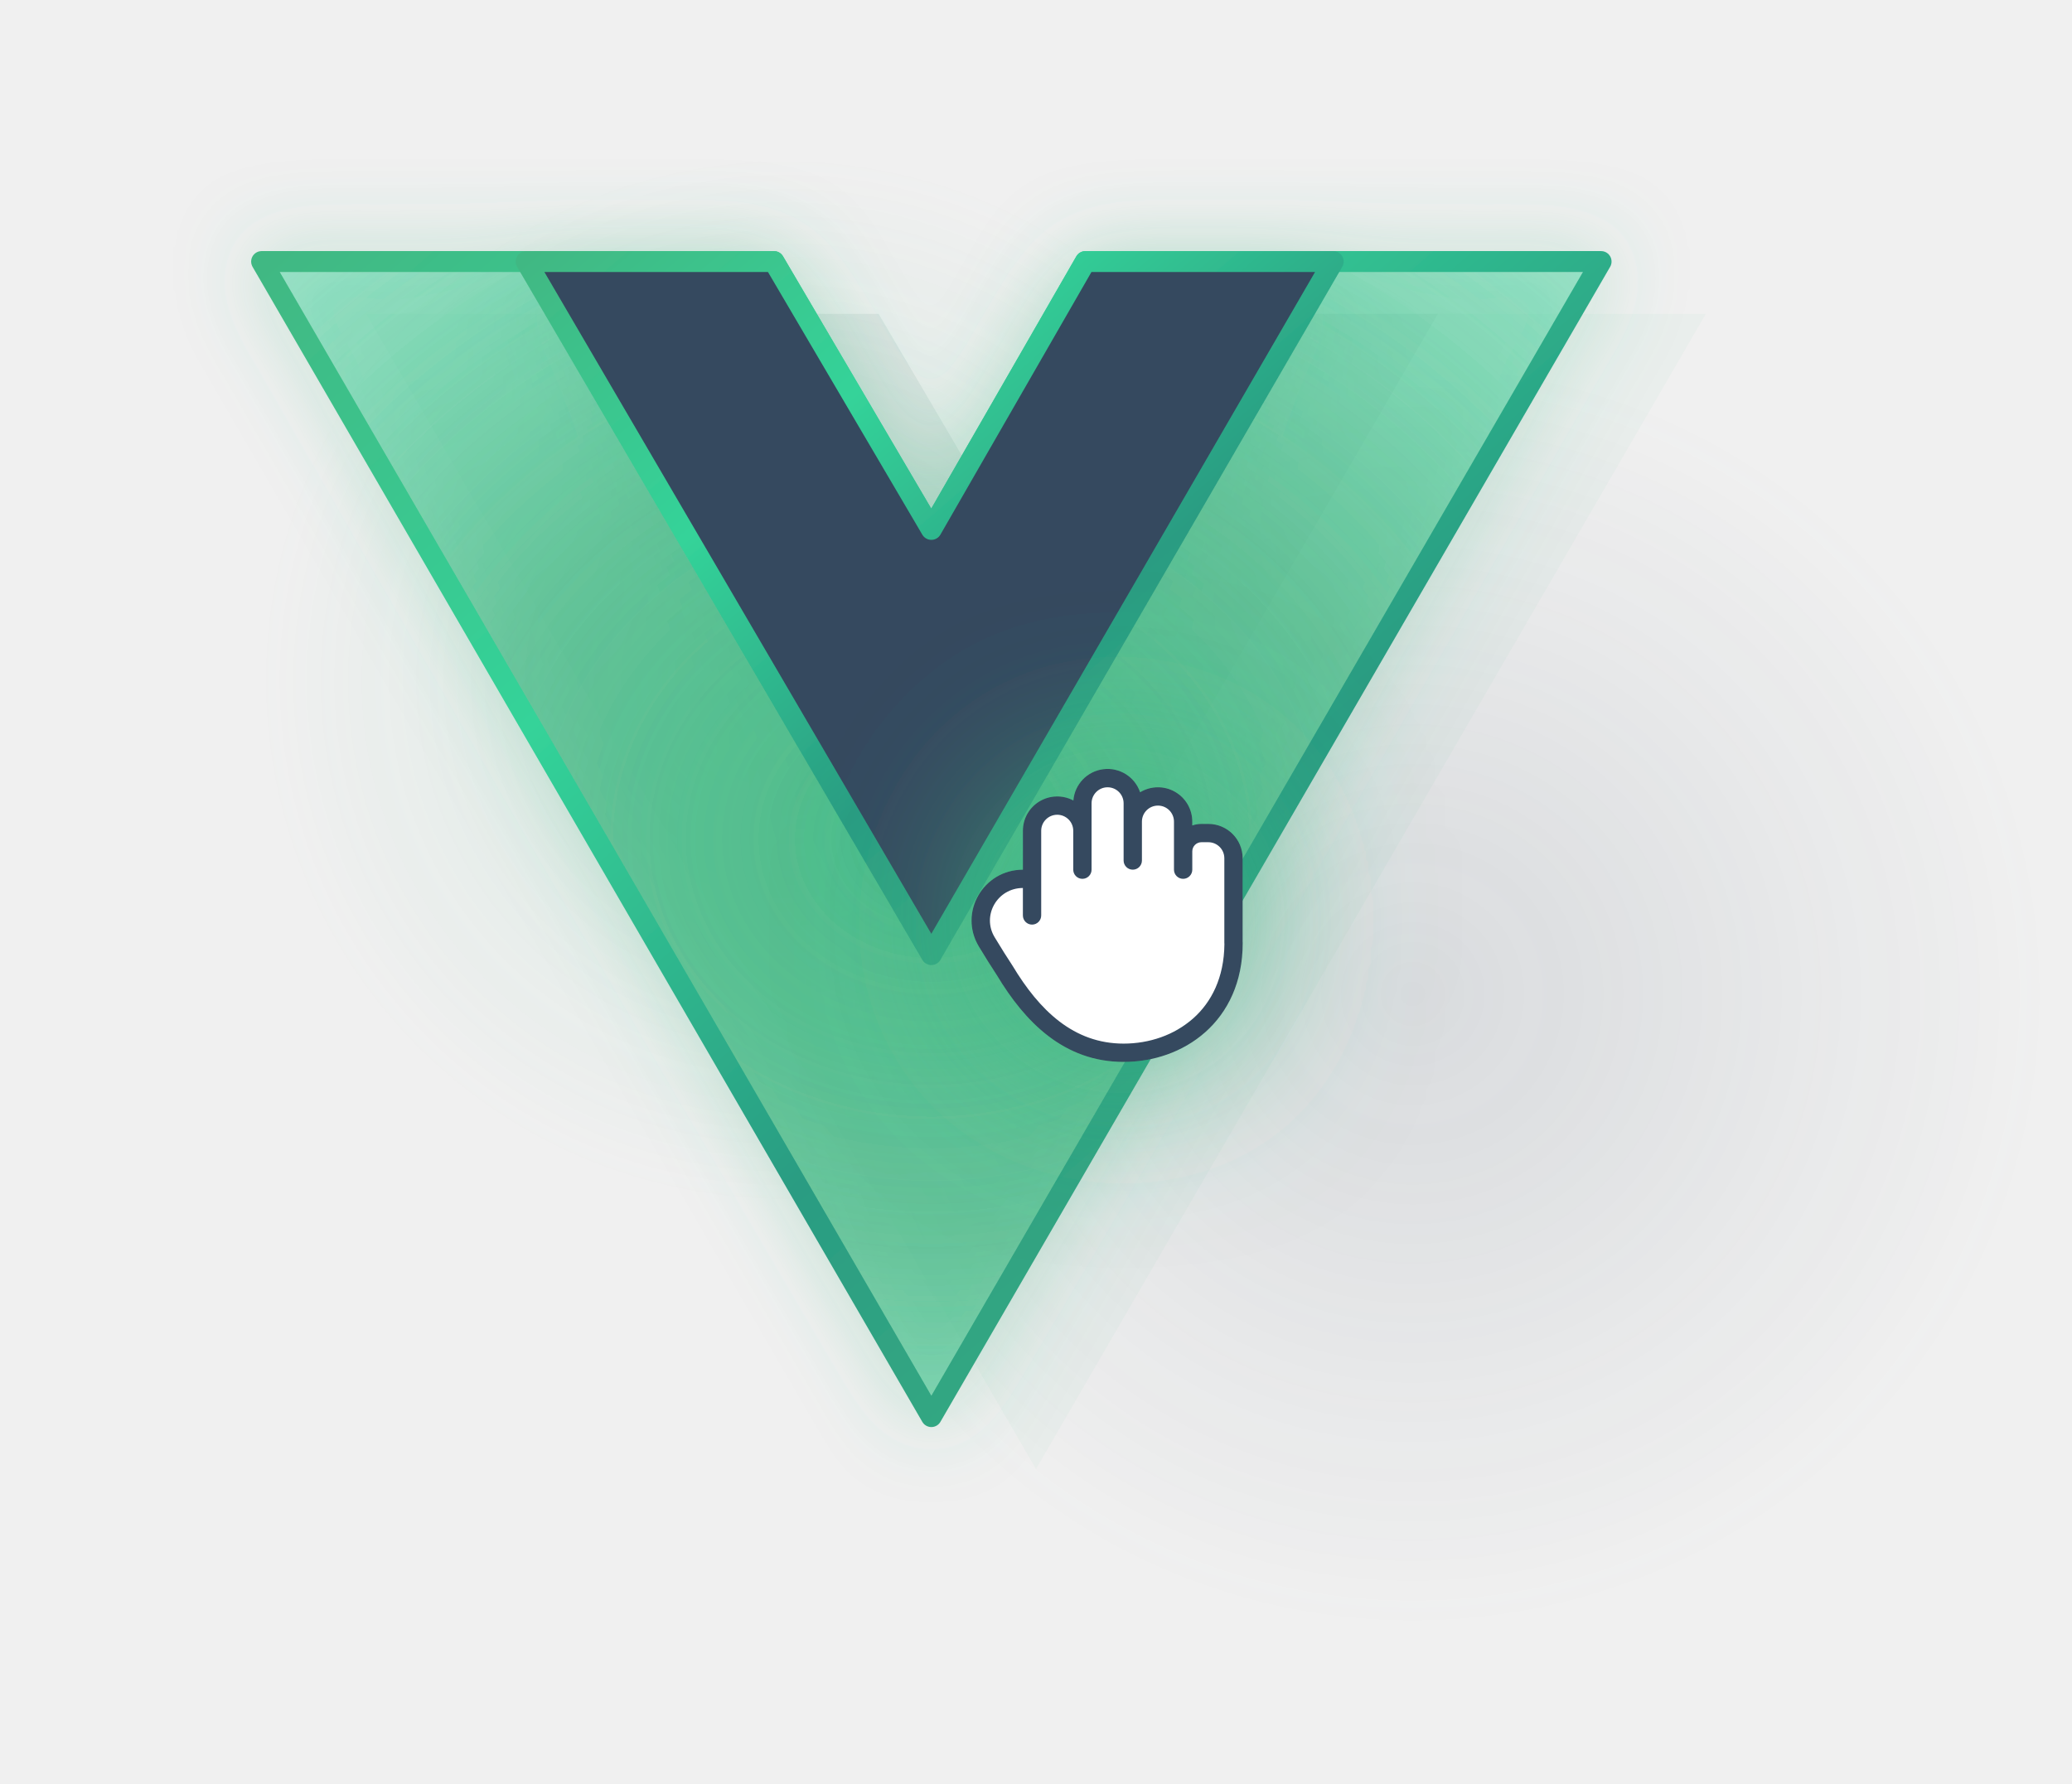
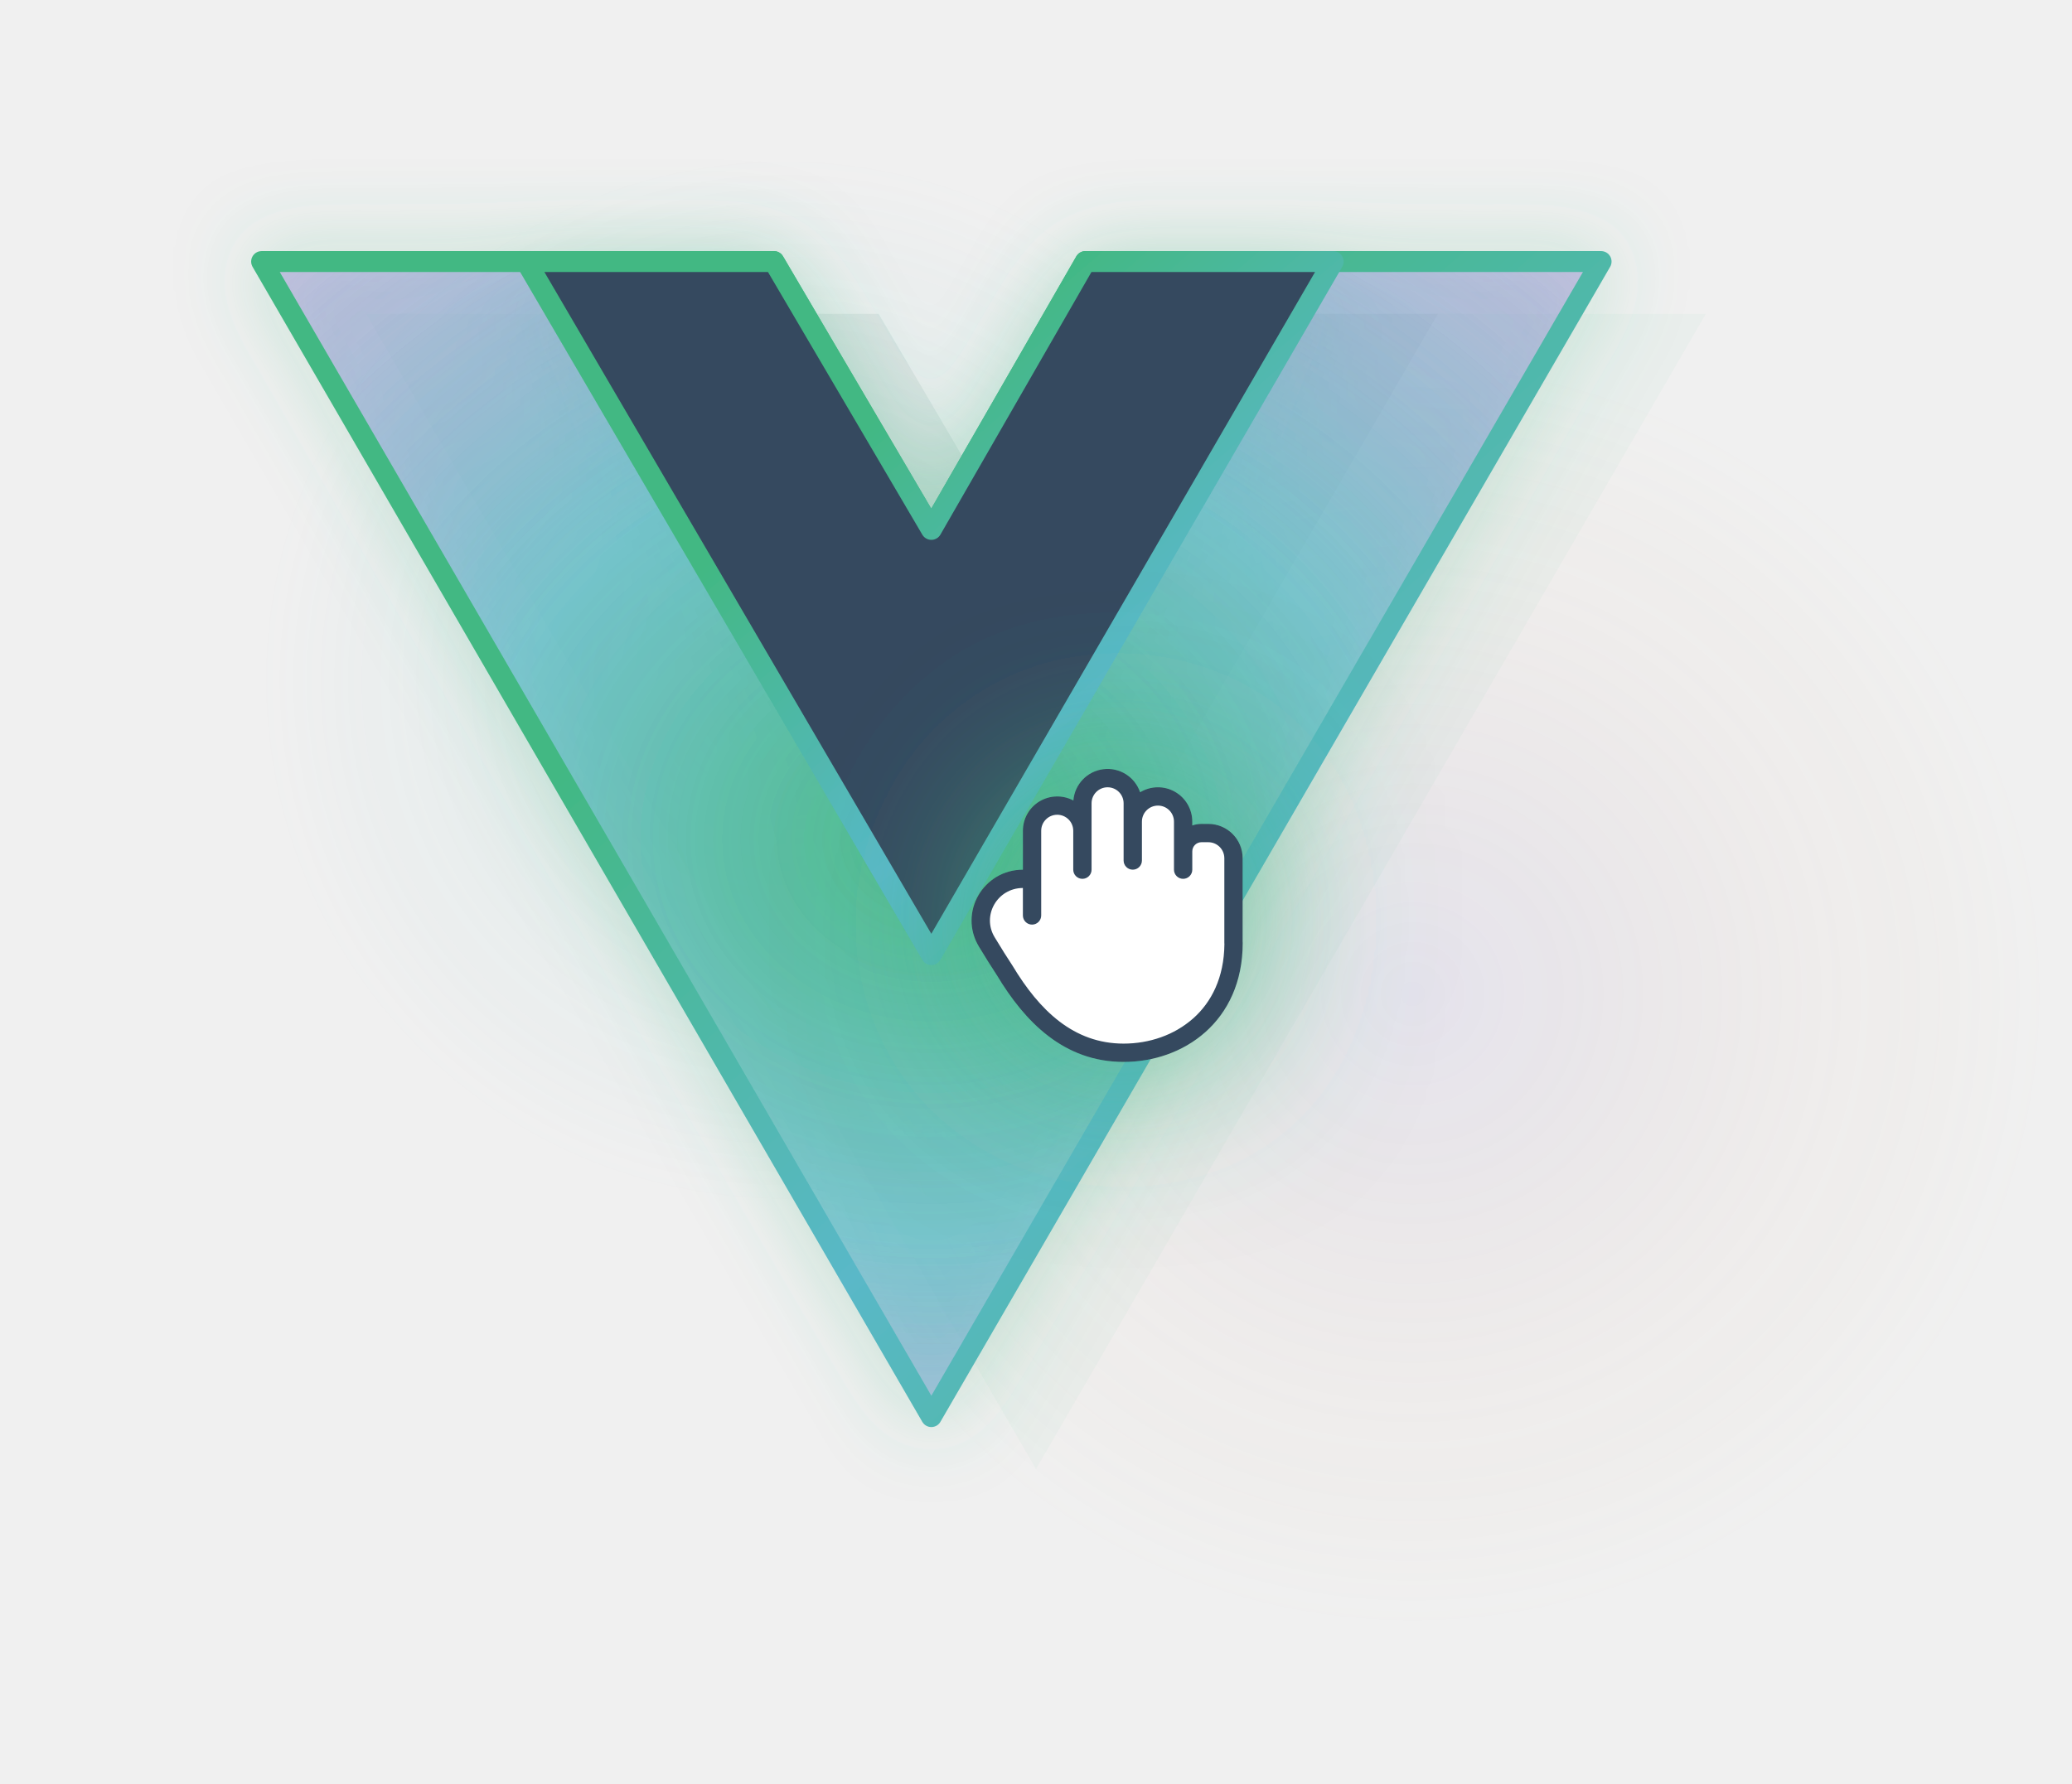
<svg xmlns="http://www.w3.org/2000/svg" width="396" height="341" viewBox="-50 -50 396 341" fill="none">
  <defs>
    <radialGradient id="radialVueGradient" cx="50%" cy="50%" r="70%">
-       <stop offset="0%" style="stop-color: #41b883; stop-opacity: 0.9">
+       <stop offset="0%" style="stop-color: #42b883; stop-opacity: 0.9">
        <animate attributeName="stop-opacity" values="0.85;0.95;0.85" dur="3s" repeatCount="indefinite" calcMode="spline" keyTimes="0;0.5;1" keySplines="0.165 0.84 0.44 1; 0.165 0.84 0.44 1" />
      </stop>
-       <stop offset="50%" style="stop-color: #41b883; stop-opacity: 0.7" />
-       <stop offset="100%" style="stop-color: #34d399; stop-opacity: 0.4">
+       <stop offset="50%" style="stop-color: #5ab8c8; stop-opacity: 0.7" />
+       <stop offset="100%" style="stop-color: #9080d0; stop-opacity: 0.4">
        <animate attributeName="stop-opacity" values="0.35;0.45;0.35" dur="3s" repeatCount="indefinite" calcMode="spline" keyTimes="0;0.5;1" keySplines="0.165 0.84 0.44 1; 0.165 0.84 0.44 1" />
      </stop>
    </radialGradient>
    <linearGradient id="vueGradient" x1="0%" y1="0%" x2="100%" y2="100%">
-       <stop offset="0%" style="stop-color: #41b883">
-         <animate attributeName="offset" values="-0.5;1.5" dur="2.5s" repeatCount="indefinite" calcMode="spline" keyTimes="0;1" keySplines="0.165 0.84 0.44 1" />
+       <stop offset="0%" style="stop-color: #42b883">
+         <animate attributeName="stop-color" values="#42b883;#42b883;#42b883;#42b883;#5ab8c8;#9080d0;#e0a058;#42b883;#42b883" dur="8s" repeatCount="indefinite" keyTimes="0;0.15;0.25;0.35;0.5;0.65;0.75;0.85;1" />
      </stop>
-       <stop offset="30%" style="stop-color: #34d399">
-         <animate attributeName="offset" values="-0.2;1.8" dur="2.5s" repeatCount="indefinite" calcMode="spline" keyTimes="0;1" keySplines="0.165 0.84 0.44 1" />
-         <animate attributeName="stop-color" values="#34d399;#41b883;#34d399" dur="4s" repeatCount="indefinite" calcMode="spline" keyTimes="0;0.5;1" keySplines="0.165 0.84 0.44 1; 0.165 0.84 0.44 1" />
+       <stop offset="33%" style="stop-color: #42b883">
+         <animate attributeName="stop-color" values="#42b883;#42b883;#42b883;#5ab8c8;#9080d0;#e0a058;#42b883;#42b883;#42b883" dur="8s" repeatCount="indefinite" keyTimes="0;0.15;0.25;0.35;0.5;0.65;0.75;0.85;1" />
      </stop>
-       <stop offset="60%" style="stop-color: #2a9c82">
-         <animate attributeName="offset" values="0.1;2.1" dur="2.5s" repeatCount="indefinite" calcMode="spline" keyTimes="0;1" keySplines="0.165 0.84 0.44 1" />
-         <animate attributeName="stop-color" values="#2a9c82;#34d399;#2a9c82" dur="4s" repeatCount="indefinite" calcMode="spline" keyTimes="0;0.5;1" keySplines="0.165 0.84 0.44 1; 0.165 0.84 0.44 1" />
+       <stop offset="66%" style="stop-color: #5ab8c8">
+         <animate attributeName="stop-color" values="#42b883;#42b883;#42b883;#9080d0;#e0a058;#42b883;#5ab8c8;#42b883;#42b883" dur="8s" repeatCount="indefinite" keyTimes="0;0.15;0.25;0.35;0.5;0.65;0.75;0.85;1" />
      </stop>
-       <stop offset="100%" style="stop-color: #41b883">
-         <animate attributeName="offset" values="0.4;2.4" dur="2.5s" repeatCount="indefinite" calcMode="spline" keyTimes="0;1" keySplines="0.165 0.84 0.44 1" />
+       <stop offset="100%" style="stop-color: #42b883">
+         <animate attributeName="stop-color" values="#42b883;#42b883;#42b883;#e0a058;#42b883;#5ab8c8;#9080d0;#42b883;#42b883" dur="8s" repeatCount="indefinite" keyTimes="0;0.15;0.25;0.35;0.5;0.65;0.75;0.85;1" />
      </stop>
    </linearGradient>
    <linearGradient id="glassFill1" gradientUnits="userSpaceOnUse" x1="128" y1="0" x2="128" y2="220">
-       <stop offset="0%" style="stop-color: #41b883; stop-opacity: 0.3">
+       <stop offset="0%" style="stop-color: #42b883; stop-opacity: 0.3">
        <animate attributeName="stop-opacity" values="0.25;0.35;0.25" dur="3s" repeatCount="indefinite" calcMode="spline" keyTimes="0;0.5;1" keySplines="0.165 0.84 0.44 1; 0.165 0.84 0.44 1" />
      </stop>
-       <stop offset="100%" style="stop-color: #41b883; stop-opacity: 0.08">
+       <stop offset="100%" style="stop-color: #5ab8c8; stop-opacity: 0.08">
        <animate attributeName="stop-opacity" values="0.05;0.1;0.05" dur="3s" repeatCount="indefinite" calcMode="spline" keyTimes="0;0.5;1" keySplines="0.165 0.84 0.44 1; 0.165 0.84 0.44 1" />
      </stop>
    </linearGradient>
    <linearGradient id="glassFill2" gradientUnits="userSpaceOnUse" x1="128" y1="0" x2="128" y2="132">
      <stop offset="0%" style="stop-color: #35495e; stop-opacity: 0.45">
        <animate attributeName="stop-opacity" values="0.4;0.5;0.4" dur="3s" repeatCount="indefinite" calcMode="spline" keyTimes="0;0.5;1" keySplines="0.165 0.84 0.44 1; 0.165 0.84 0.44 1" />
      </stop>
      <stop offset="100%" style="stop-color: #35495e; stop-opacity: 0.18">
        <animate attributeName="stop-opacity" values="0.15;0.2;0.15" dur="3s" repeatCount="indefinite" calcMode="spline" keyTimes="0;0.5;1" keySplines="0.165 0.84 0.44 1; 0.165 0.84 0.44 1" />
      </stop>
    </linearGradient>
    <filter id="glassSideShadow" x="-150%" y="-50%" width="400%" height="200%">
      <feGaussianBlur in="SourceAlpha" stdDeviation="6" result="leftBlur">
        <animate attributeName="stdDeviation" values="5;7;5" dur="3s" repeatCount="indefinite" calcMode="spline" keyTimes="0;0.5;1" keySplines="0.165 0.84 0.44 1; 0.165 0.84 0.44 1" />
      </feGaussianBlur>
      <feOffset in="leftBlur" dx="-12" dy="6" result="leftShadow">
        <animate attributeName="dx" values="-10;-14;-10" dur="3s" repeatCount="indefinite" calcMode="spline" keyTimes="0;0.5;1" keySplines="0.165 0.84 0.44 1; 0.165 0.84 0.44 1" />
      </feOffset>
      <feGaussianBlur in="SourceAlpha" stdDeviation="6" result="rightBlur">
        <animate attributeName="stdDeviation" values="5;7;5" dur="3s" repeatCount="indefinite" calcMode="spline" keyTimes="0;0.5;1" keySplines="0.165 0.84 0.44 1; 0.165 0.84 0.44 1" />
      </feGaussianBlur>
      <feOffset in="rightBlur" dx="12" dy="6" result="rightShadow">
        <animate attributeName="dx" values="10;14;10" dur="3s" repeatCount="indefinite" calcMode="spline" keyTimes="0;0.5;1" keySplines="0.165 0.84 0.44 1; 0.165 0.84 0.44 1" />
      </feOffset>
-       <feFlood flood-color="#41b883" flood-opacity="0.25" result="color">
+       <feFlood flood-color="#42b883" flood-opacity="0.25" result="color">
+         <animate attributeName="flood-color" values="#42b883;#42b883;#42b883;#42b883;#5ab8c8;#9080d0;#e0a058;#42b883;#42b883" dur="8s" repeatCount="indefinite" keyTimes="0;0.15;0.25;0.35;0.5;0.65;0.75;0.85;1" />
        <animate attributeName="flood-opacity" values="0.2;0.3;0.2" dur="3s" repeatCount="indefinite" calcMode="spline" keyTimes="0;0.5;1" keySplines="0.165 0.84 0.44 1; 0.165 0.84 0.44 1" />
      </feFlood>
      <feComposite in="color" in2="leftShadow" operator="in" result="coloredLeftShadow" />
      <feComposite in="color" in2="rightShadow" operator="in" result="coloredRightShadow" />
      <feMerge>
        <feMergeNode in="coloredLeftShadow" />
        <feMergeNode in="coloredRightShadow" />
        <feMergeNode in="SourceGraphic" />
      </feMerge>
    </filter>
    <filter id="innerGlow" x="-50%" y="-50%" width="200%" height="200%">
      <feGaussianBlur in="SourceAlpha" stdDeviation="3" result="blur">
        <animate attributeName="stdDeviation" values="2;4;2" dur="2.5s" repeatCount="indefinite" calcMode="spline" keyTimes="0;0.5;1" keySplines="0.165 0.84 0.44 1; 0.165 0.84 0.44 1" />
      </feGaussianBlur>
      <feOffset in="blur" dx="0" dy="2" result="offsetBlur" />
      <feFlood flood-color="#ffffff" flood-opacity="0.7" result="color">
        <animate attributeName="flood-opacity" values="0.5;0.8;0.5" dur="2.5s" repeatCount="indefinite" calcMode="spline" keyTimes="0;0.5;1" keySplines="0.165 0.84 0.44 1; 0.165 0.84 0.44 1" />
      </feFlood>
      <feComposite in="color" in2="offsetBlur" operator="in" result="shadow" />
      <feComposite in="shadow" in2="SourceAlpha" operator="in" result="innerShadow" />
      <feMerge>
        <feMergeNode in="SourceGraphic" />
        <feMergeNode in="innerShadow" />
      </feMerge>
    </filter>
    <filter id="cursorShadow" x="-200%" y="-200%" width="500%" height="500%">
      <feGaussianBlur in="SourceAlpha" stdDeviation="5" result="blur">
        <animate attributeName="stdDeviation" values="4;6;4" dur="1.8s" repeatCount="indefinite" calcMode="spline" keyTimes="0;0.5;1" keySplines="0.165 0.84 0.44 1; 0.165 0.84 0.44 1" />
      </feGaussianBlur>
      <feOffset in="blur" dx="0" dy="0" result="offsetBlur" />
-       <feFlood flood-color="#41b883" flood-opacity="0.8" result="color">
+       <feFlood flood-color="#42b883" flood-opacity="0.8" result="color">
+         <animate attributeName="flood-color" values="#42b883;#42b883;#42b883;#42b883;#5ab8c8;#9080d0;#e0a058;#42b883;#42b883" dur="8s" repeatCount="indefinite" keyTimes="0;0.15;0.25;0.35;0.5;0.65;0.75;0.85;1" />
        <animate attributeName="flood-opacity" values="0.6;0.9;0.6" dur="1.8s" repeatCount="indefinite" calcMode="spline" keyTimes="0;0.5;1" keySplines="0.165 0.84 0.44 1; 0.165 0.84 0.44 1" />
      </feFlood>
      <feComposite in="color" in2="offsetBlur" operator="in" result="shadow" />
      <feMerge>
        <feMergeNode in="shadow" />
        <feMergeNode in="SourceGraphic" />
      </feMerge>
    </filter>
    <radialGradient id="bgGlow1">
-       <stop offset="0%" style="stop-color: #41b883; stop-opacity: 0.3">
+       <stop offset="0%" style="stop-color: #42b883; stop-opacity: 0.3">
        <animate attributeName="stop-opacity" values="0.25;0.35;0.25" dur="3.5s" repeatCount="indefinite" calcMode="spline" keyTimes="0;0.5;1" keySplines="0.165 0.84 0.44 1; 0.165 0.84 0.44 1" />
      </stop>
-       <stop offset="100%" style="stop-color: #41b883; stop-opacity: 0" />
+       <stop offset="100%" style="stop-color: #5ab8c8; stop-opacity: 0" />
    </radialGradient>
    <radialGradient id="bgGlow2">
-       <stop offset="0%" style="stop-color: #35495e; stop-opacity: 0.25">
+       <stop offset="0%" style="stop-color: #9080d0; stop-opacity: 0.25">
        <animate attributeName="stop-opacity" values="0.2;0.3;0.2" dur="4.5s" repeatCount="indefinite" calcMode="spline" keyTimes="0;0.5;1" keySplines="0.165 0.84 0.44 1; 0.165 0.84 0.44 1" />
      </stop>
-       <stop offset="100%" style="stop-color: #35495e; stop-opacity: 0" />
+       <stop offset="100%" style="stop-color: #e0a058; stop-opacity: 0" />
    </radialGradient>
    <filter id="logoGlow" x="-150%" y="-150%" width="400%" height="400%">
      <feGaussianBlur in="SourceAlpha" stdDeviation="8" result="blur">
        <animate attributeName="stdDeviation" values="6;9;6" dur="3s" repeatCount="indefinite" calcMode="spline" keyTimes="0;0.5;1" keySplines="0.165 0.84 0.44 1; 0.165 0.84 0.44 1" />
      </feGaussianBlur>
-       <feFlood flood-color="#41b883" flood-opacity="0.35" result="color">
+       <feFlood flood-color="#42b883" flood-opacity="0.35" result="color">
+         <animate attributeName="flood-color" values="#42b883;#42b883;#42b883;#42b883;#5ab8c8;#9080d0;#e0a058;#42b883;#42b883" dur="8s" repeatCount="indefinite" keyTimes="0;0.15;0.25;0.35;0.5;0.65;0.75;0.85;1" />
        <animate attributeName="flood-opacity" values="0.25;0.4;0.25" dur="3s" repeatCount="indefinite" calcMode="spline" keyTimes="0;0.5;1" keySplines="0.165 0.84 0.44 1; 0.165 0.84 0.44 1" />
      </feFlood>
      <feComposite in="color" in2="blur" operator="in" result="shadow" />
      <feMerge>
        <feMergeNode in="shadow" />
        <feMergeNode in="SourceGraphic" />
      </feMerge>
    </filter>
  </defs>
  <g opacity="0.5">
    <circle cx="100" cy="80" r="100" fill="url(#bgGlow1)" />
    <circle cx="220" cy="140" r="120" fill="url(#bgGlow2)" />
  </g>
  <g opacity="0.3" transform="translate(20, 10)">
-     <path d="M157.44 0L128 51.2L97.92 0H0L128 220.8L256 0H157.44Z" fill="#41B883" opacity="0.15" />
+     <path d="M157.44 0L128 51.2L97.92 0H0L128 220.8L256 0H157.44Z" fill="#42b883" opacity="0.15" />
    <path d="M157.44 0L128 51.2L97.92 0H50.56L128 132.48L204.8 0H157.44Z" fill="#35495E" opacity="0.2" />
  </g>
  <g>
    <animateTransform attributeName="transform" type="translate" values="20,10; 20,10; 20,10; 60,50; 60,50; 60,50; 60,50; 20,10; 20,10" keyTimes="0;0.15;0.25;0.35;0.5;0.65;0.75;0.85;1" dur="8s" repeatCount="indefinite" calcMode="spline" keySplines="0.165 0.84 0.44 1; 0.165 0.84 0.44 1; 0.165 0.84 0.44 1; 0.165 0.84 0.44 1; 0.165 0.84 0.44 1; 0.165 0.84 0.44 1; 0.165 0.84 0.44 1; 0.165 0.84 0.44 1" />
    <g opacity="1" filter="url(#logoGlow)">
      <path d="M157.44 0L128 51.2L97.92 0H0L128 220.8L256 0H157.44Z" fill="url(#radialVueGradient)" stroke="url(#vueGradient)" stroke-width="4" stroke-linejoin="round">
        <animate attributeName="stroke-width" values="3;5;3" dur="1.8s" repeatCount="indefinite" calcMode="spline" keyTimes="0;0.5;1" keySplines="0.165 0.84 0.44 1; 0.165 0.84 0.44 1" />
        <animate attributeName="fill-opacity" values="0.95;1;0.95" dur="2.5s" repeatCount="indefinite" calcMode="spline" keyTimes="0;0.5;1" keySplines="0.165 0.84 0.44 1; 0.165 0.84 0.44 1" />
      </path>
      <path d="M157.44 0L128 51.2L97.92 0H50.56L128 132.48L204.8 0H157.44Z" fill="#35495E" stroke="url(#vueGradient)" stroke-width="4" stroke-linejoin="round">
        <animate attributeName="stroke-width" values="3;5;3" dur="1.8s" repeatCount="indefinite" calcMode="spline" keyTimes="0;0.5;1" keySplines="0.165 0.84 0.44 1; 0.165 0.84 0.44 1" />
        <animate attributeName="fill-opacity" values="0.95;1;0.95" dur="2.5s" repeatCount="indefinite" calcMode="spline" keyTimes="0;0.5;1" keySplines="0.165 0.84 0.44 1; 0.165 0.84 0.44 1" />
      </path>
      <animate attributeName="opacity" values="1;1;1;0;0;0;0;1;1" keyTimes="0;0.15;0.25;0.35;0.5;0.65;0.75;0.85;1" dur="8s" repeatCount="indefinite" calcMode="spline" keySplines="0.165 0.84 0.44 1; 0.165 0.84 0.44 1; 0.165 0.84 0.44 1; 0.165 0.84 0.44 1; 0.165 0.84 0.44 1; 0.165 0.84 0.44 1; 0.165 0.84 0.44 1; 0.165 0.84 0.44 1" />
    </g>
    <g opacity="0">
      <path d="M157.44 0L128 51.2L97.92 0H0L128 220.8L256 0H157.44Z" fill="url(#glassFill1)" stroke="url(#vueGradient)" stroke-width="4" filter="url(#innerGlow)" opacity="0.9" stroke-linejoin="round">
        <animate attributeName="stroke-width" values="3.5;4.5;3.5" dur="2s" repeatCount="indefinite" calcMode="spline" keyTimes="0;0.5;1" keySplines="0.165 0.84 0.44 1; 0.165 0.84 0.44 1" />
        <animate attributeName="opacity" values="0.85;0.95;0.85" dur="2.5s" repeatCount="indefinite" calcMode="spline" keyTimes="0;0.5;1" keySplines="0.165 0.84 0.44 1; 0.165 0.84 0.44 1" />
      </path>
      <path d="M157.44 0L128 51.2L97.92 0" fill="none" stroke="white" stroke-width="2" opacity="0.4" stroke-linecap="round" />
      <path d="M157.44 0L128 51.2L97.92 0H50.56L128 132.48L204.8 0H157.44Z" fill="url(#glassFill2)" stroke="url(#vueGradient)" stroke-width="4" filter="url(#innerGlow)" opacity="0.95" stroke-linejoin="round">
        <animate attributeName="stroke-width" values="3.5;4.5;3.5" dur="2s" repeatCount="indefinite" calcMode="spline" keyTimes="0;0.5;1" keySplines="0.165 0.84 0.44 1; 0.165 0.84 0.44 1" />
        <animate attributeName="opacity" values="0.9;1;0.9" dur="2.5s" repeatCount="indefinite" calcMode="spline" keyTimes="0;0.5;1" keySplines="0.165 0.84 0.44 1; 0.165 0.84 0.44 1" />
      </path>
      <path d="M157.44 0L128 51.2L97.92 0" fill="none" stroke="white" stroke-width="1.5" opacity="0.6" stroke-linecap="round">
        <animate attributeName="opacity" values="0.5;0.7;0.5" dur="2s" repeatCount="indefinite" calcMode="spline" keyTimes="0;0.5;1" keySplines="0.165 0.84 0.44 1; 0.165 0.84 0.44 1" />
      </path>
      <g filter="url(#glassSideShadow)">
        <path d="M157.44 0L128 51.2L97.92 0H0L128 220.8L256 0H157.44Z" fill="transparent" stroke="transparent" stroke-width="25" />
        <path d="M157.44 0L128 51.2L97.92 0H50.56L128 132.48L204.8 0H157.44Z" fill="transparent" stroke="transparent" stroke-width="18" />
      </g>
      <animate attributeName="opacity" values="0;0;0;1;1;1;1;0;0" keyTimes="0;0.15;0.25;0.35;0.5;0.65;0.75;0.85;1" dur="8s" repeatCount="indefinite" calcMode="spline" keySplines="0.165 0.84 0.44 1; 0.165 0.84 0.44 1; 0.165 0.84 0.44 1; 0.165 0.84 0.44 1; 0.165 0.84 0.44 1; 0.165 0.84 0.44 1; 0.165 0.84 0.44 1; 0.165 0.84 0.44 1" />
    </g>
  </g>
  <g>
    <rect x="30" y="20" width="200" height="200" fill="transparent" opacity="0" />
    <g transform="translate(130, 90) scale(3.5)" style="color: white">
      <g fill="white" filter="url(#cursorShadow)">
        <g opacity="1" transform="translate(-1.5, 0)">
          <path d="M17.318 11.75c0 3.037-3.515 5.466-6 5.466s-7.5-3.429-7.5-6.466c0-1.935.233-1.98 2.5-2.5c.47-.108.208-3.775 1-4c1.5-.426 2.881-1.326 3.5-1.5c1 .5 2.204 1.06 2.5 1c1.665-.333 1 2.5 3 2c1.419.878 1 4.086 1 6" />
        </g>
        <path d="M7.183 3.72a1.875 1.875 0 0 1 3.645-.448a1.875 1.875 0 0 1 2.849 1.603v.21q.235-.084.5-.085h.375c1.035 0 1.875.84 1.875 1.875v4.56l.004.065c0 2.136-.806 3.774-2.043 4.874C13.16 17.465 11.538 18 9.931 18c-3.264 0-5.394-2.187-6.923-4.733a47 47 0 0 1-.978-1.559C.898 9.842 2.269 7.503 4.427 7.5V5.375A1.875 1.875 0 0 1 7.183 3.72m-.006 1.655a.875.875 0 1 0-1.75 0V10a.5.5 0 0 1-1 0V8.5c-1.403.003-2.257 1.51-1.542 2.69c.357.59.697 1.135.962 1.533l.006.01l.007.01C5.33 15.193 7.199 17 9.93 17c1.394 0 2.771-.465 3.794-1.374c1.001-.89 1.69-2.23 1.707-4.062l-.004-.064V6.875A.875.875 0 0 0 14.552 6h-.375a.5.5 0 0 0-.5.5v1a.5.5 0 1 1-1 0V4.875a.875.875 0 1 0-1.75 0V7a.5.5 0 1 1-1 0V3.875a.875.875 0 1 0-1.75 0V7.5a.5.5 0 0 1-1 0z" clip-rule="evenodd" fill="#35495f">
          <animate attributeName="fill" values="#35495f;#415f73;#35495f" dur="3s" repeatCount="indefinite" calcMode="spline" keyTimes="0;0.5;1" keySplines="0.165 0.84 0.44 1; 0.165 0.84 0.44 1" />
        </path>
      </g>
    </g>
    <animateTransform attributeName="transform" type="translate" values="20,10; 20,10; 20,10; 60,50; 60,50; 60,50; 60,50; 20,10; 20,10" keyTimes="0;0.15;0.25;0.35;0.5;0.65;0.75;0.85;1" dur="8s" repeatCount="indefinite" calcMode="spline" keySplines="0.165 0.84 0.44 1; 0.165 0.84 0.44 1; 0.165 0.84 0.44 1; 0.165 0.84 0.44 1; 0.165 0.84 0.44 1; 0.165 0.84 0.44 1; 0.165 0.84 0.44 1; 0.165 0.84 0.44 1" />
  </g>
</svg>
